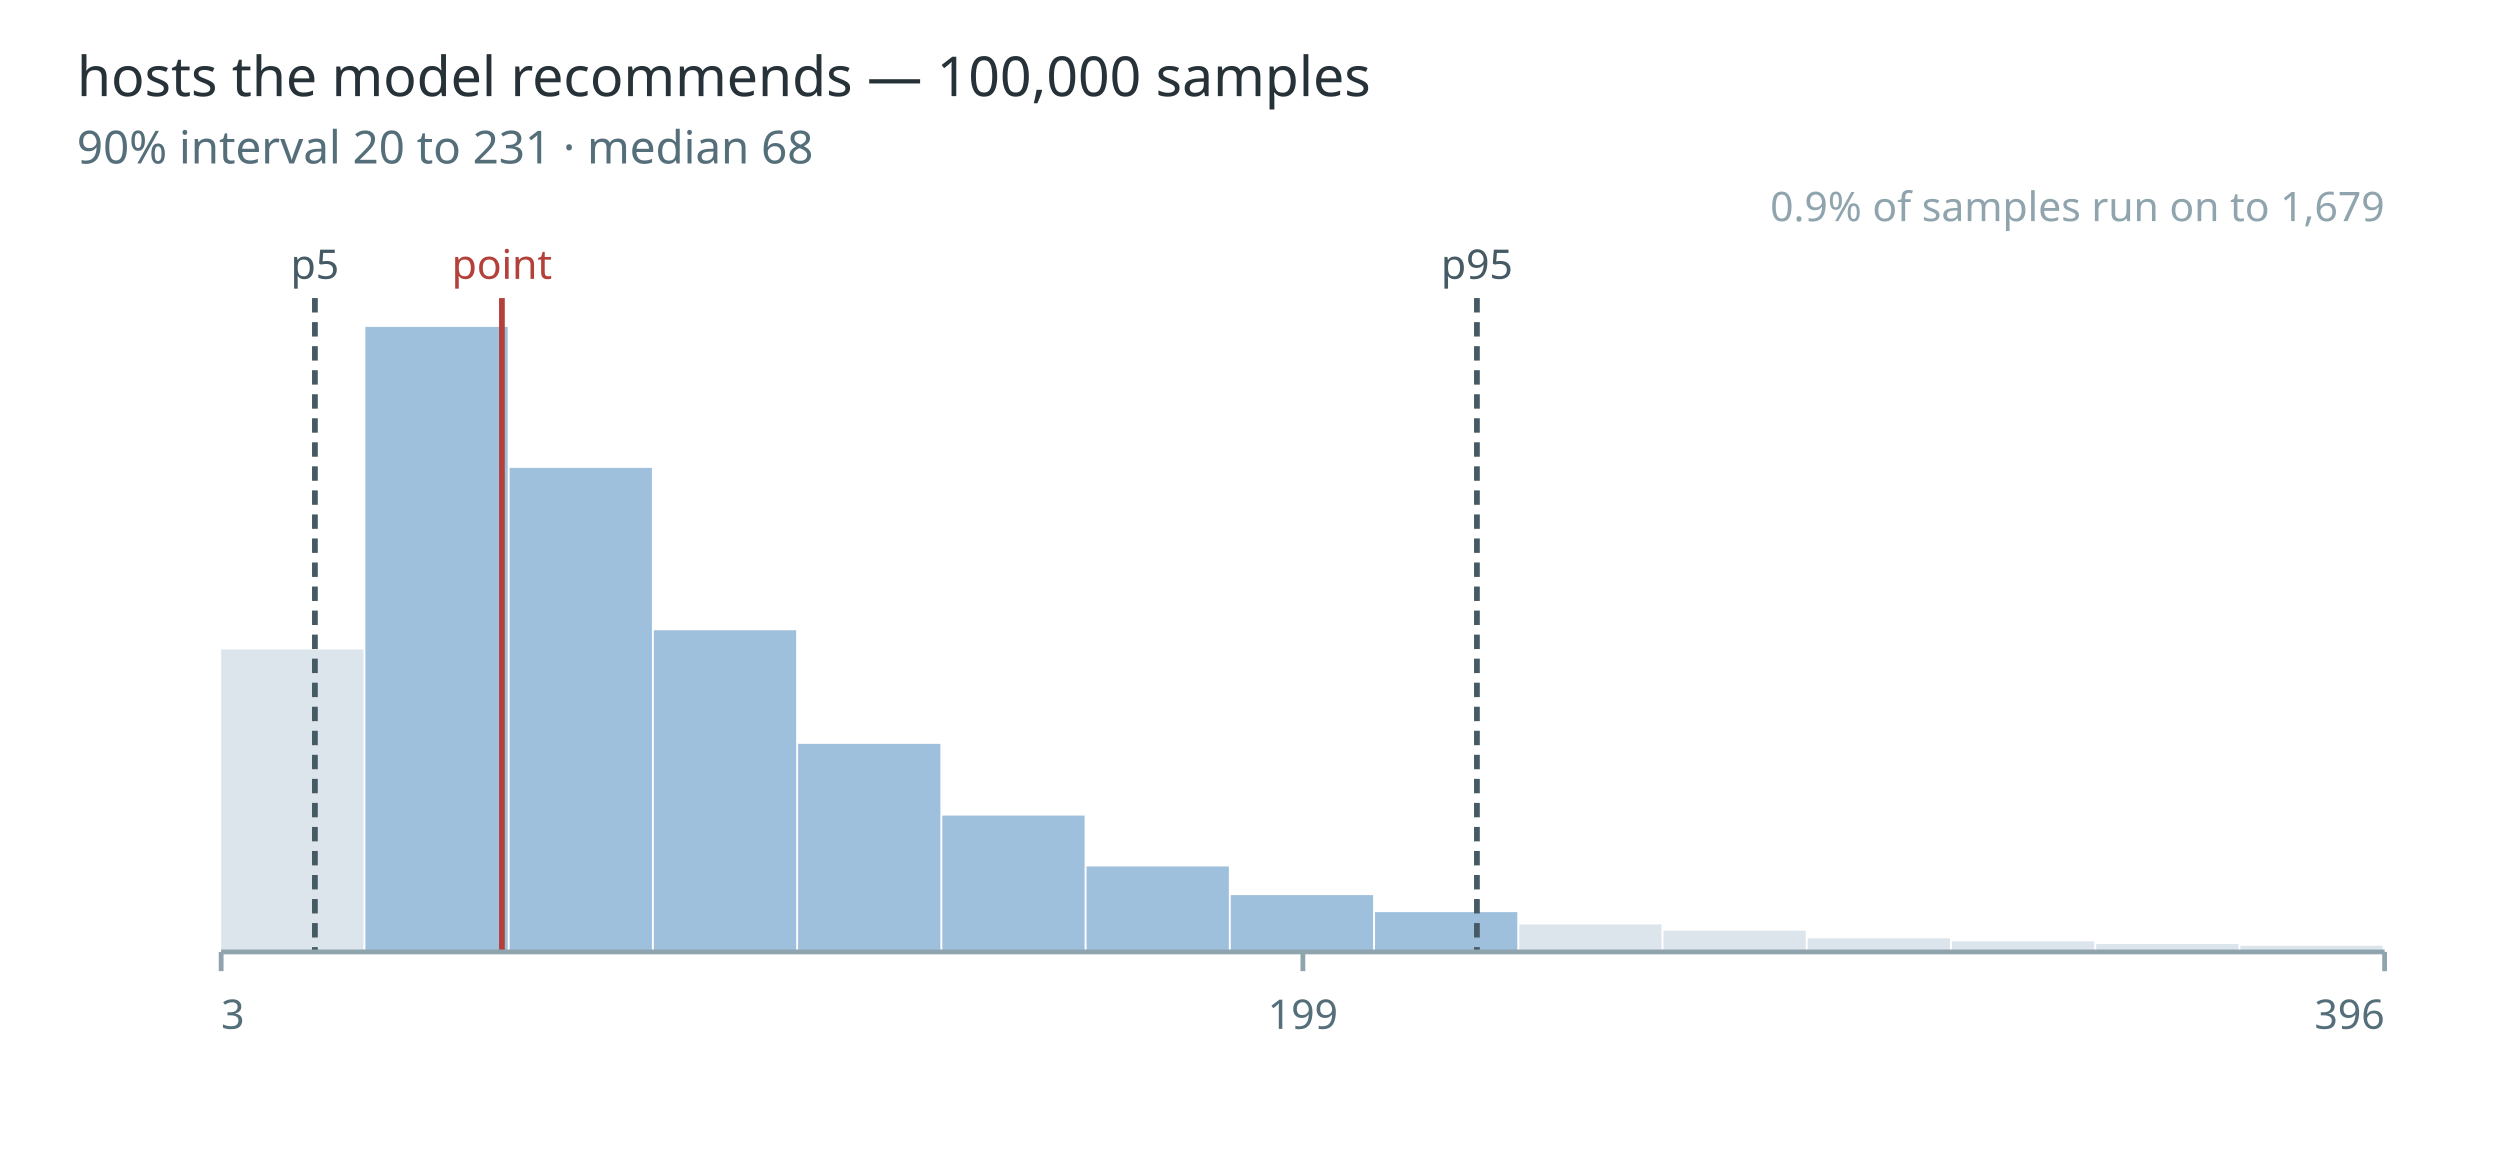
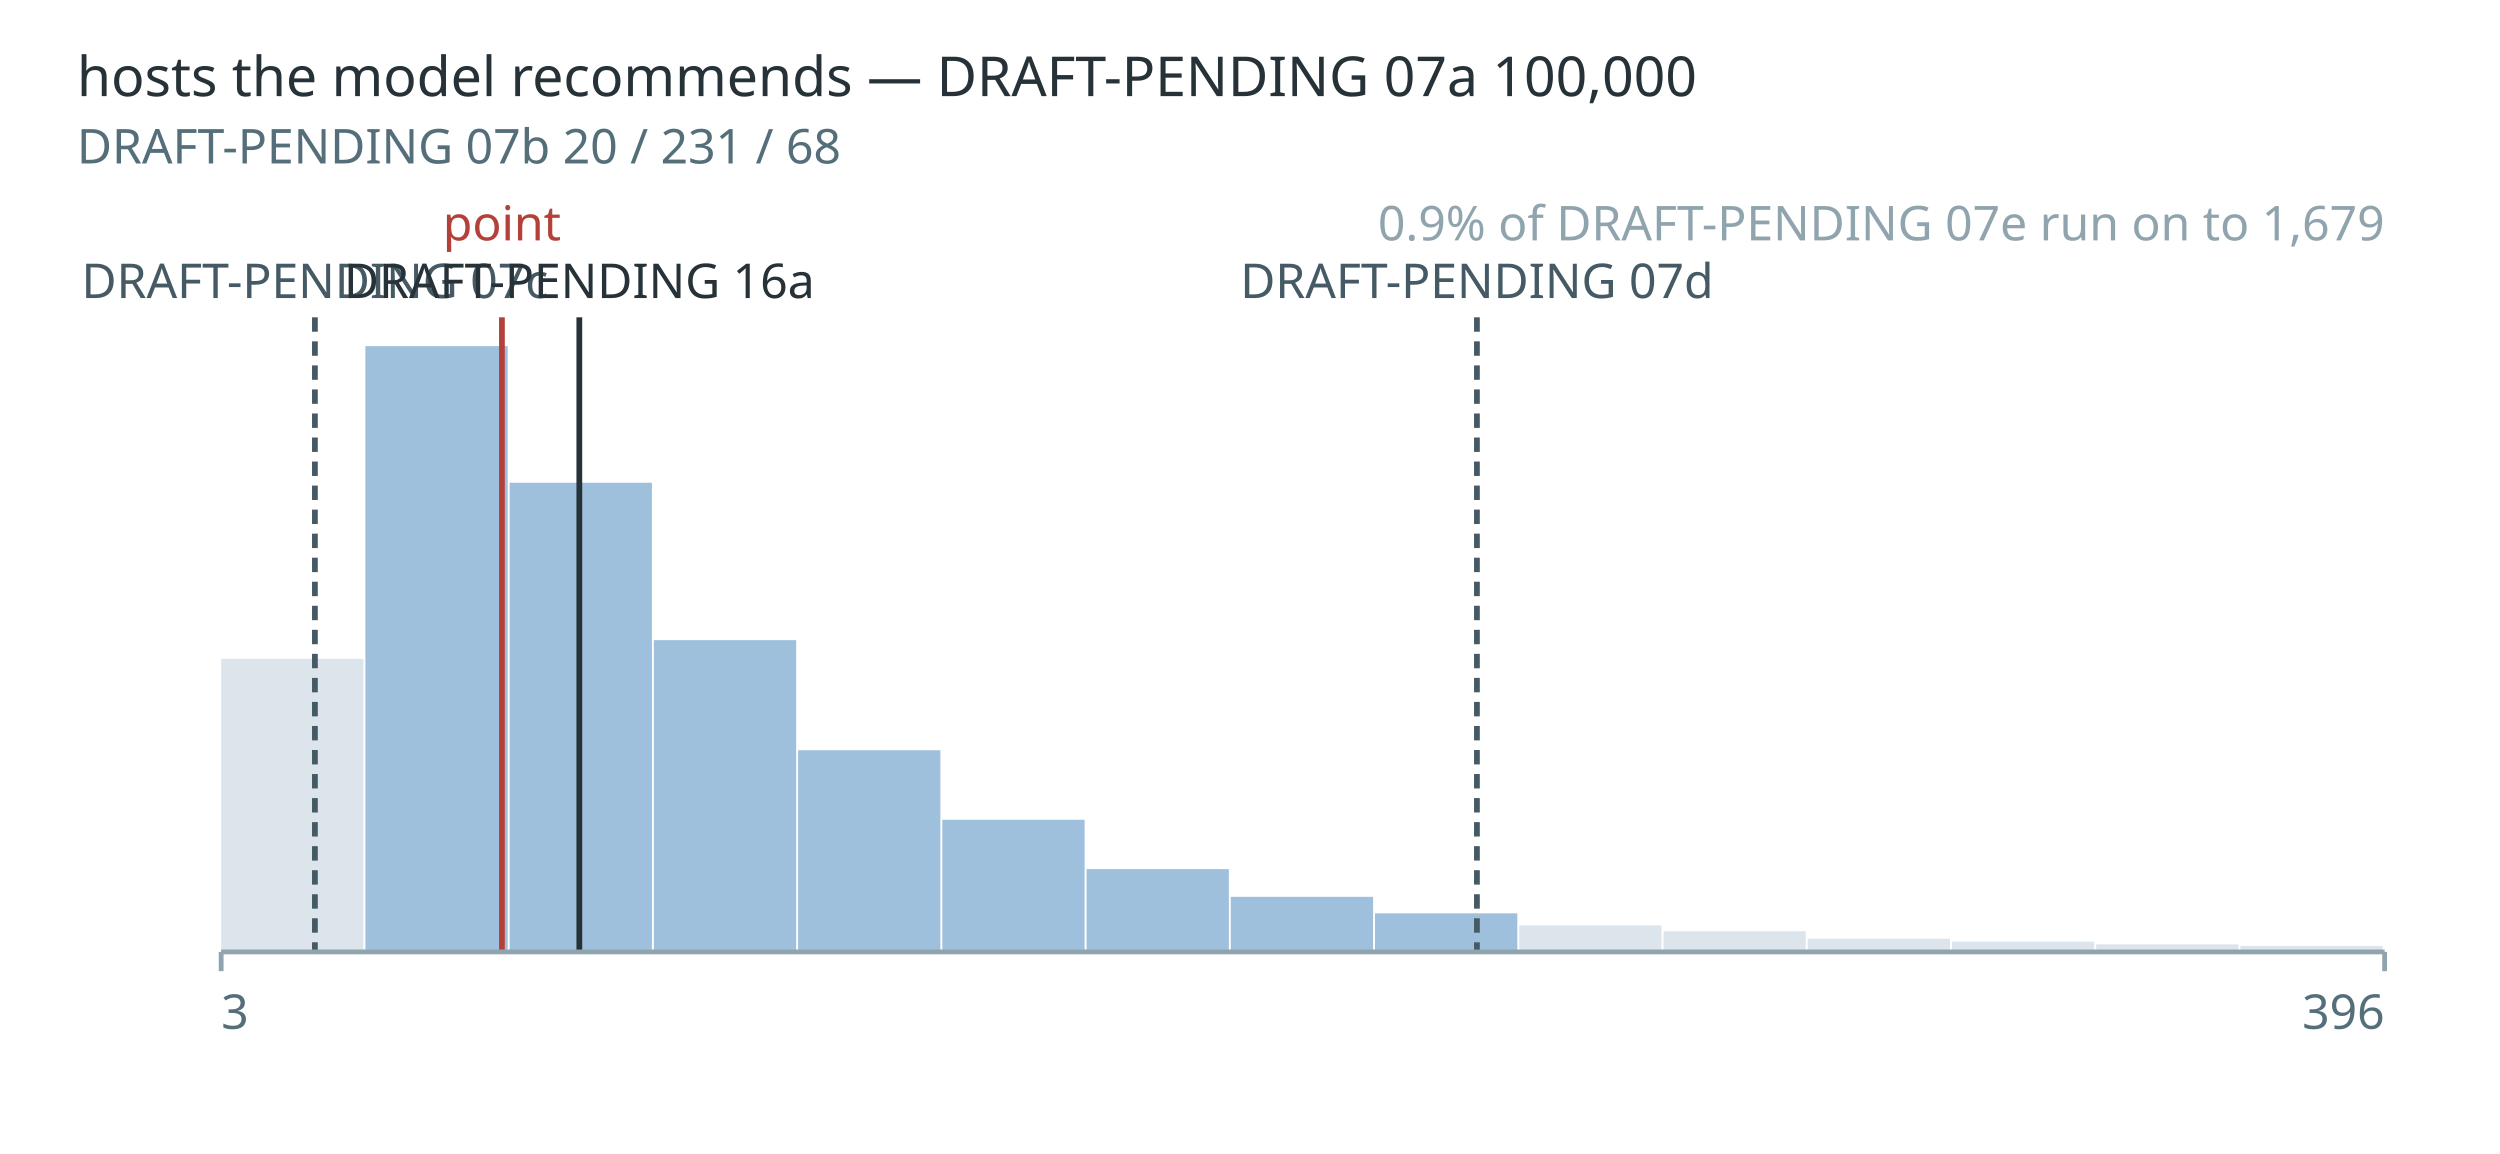
<svg xmlns="http://www.w3.org/2000/svg" viewBox="0 0 520 240" width="520" height="240" role="img" font-family="system-ui, sans-serif">
  <rect width="520" height="240" fill="#ffffff" />
-   <text x="16" y="20" font-size="11.5" fill="#263238">hosts the model recommends — 100,000 samples</text>
-   <text x="16" y="34" font-size="9.5" fill="#546e7a">90% interval 20 to 231 · median 68</text>
-   <rect x="46.00" y="135.10" width="29.60" height="62.90" fill="#dde5ec" />
-   <rect x="76.00" y="68.00" width="29.60" height="130.00" fill="#9fc0dd" />
-   <rect x="106.00" y="97.31" width="29.60" height="100.69" fill="#9fc0dd" />
-   <rect x="136.00" y="131.09" width="29.60" height="66.91" fill="#9fc0dd" />
-   <rect x="166.00" y="154.72" width="29.60" height="43.28" fill="#9fc0dd" />
-   <rect x="196.00" y="169.64" width="29.60" height="28.36" fill="#9fc0dd" />
-   <rect x="226.00" y="180.22" width="29.60" height="17.78" fill="#9fc0dd" />
-   <rect x="256.00" y="186.18" width="29.60" height="11.82" fill="#9fc0dd" />
-   <rect x="286.00" y="189.72" width="29.60" height="8.28" fill="#9fc0dd" />
-   <rect x="316.00" y="192.29" width="29.60" height="5.71" fill="#dde5ec" />
-   <rect x="346.00" y="193.57" width="29.60" height="4.43" fill="#dde5ec" />
-   <rect x="376.00" y="195.16" width="29.60" height="2.84" fill="#dde5ec" />
-   <rect x="406.00" y="195.79" width="29.60" height="2.21" fill="#dde5ec" />
-   <rect x="436.00" y="196.35" width="29.60" height="1.65" fill="#dde5ec" />
-   <rect x="466.00" y="196.71" width="29.60" height="1.29" fill="#dde5ec" />
-   <line x1="65.5" y1="62" x2="65.5" y2="198" stroke="#455a64" stroke-width="1.2" stroke-dasharray="3 2" />
-   <text x="65.5" y="58" font-size="8.5" text-anchor="middle" fill="#455a64">p5</text>
-   <line x1="104.4" y1="62" x2="104.4" y2="198" stroke="#b3413a" stroke-width="1.2" />
-   <text x="104.4" y="58" font-size="8.5" text-anchor="middle" fill="#b3413a">point</text>
-   <line x1="307.2" y1="62" x2="307.2" y2="198" stroke="#455a64" stroke-width="1.2" stroke-dasharray="3 2" />
-   <text x="307.2" y="58" font-size="8.5" text-anchor="middle" fill="#455a64">p95</text>
+   <text x="16" y="20" font-size="11.5" fill="#263238">hosts the model recommends — DRAFT-PENDING 07a 100,000</text>
+   <text x="16" y="34" font-size="10" fill="#546e7a">DRAFT-PENDING 07b 20 / 231 / 68</text>
+   <rect x="46.00" y="137.04" width="29.60" height="60.96" fill="#dde5ec" />
+   <rect x="76.00" y="72.00" width="29.60" height="126.00" fill="#9fc0dd" />
+   <rect x="106.00" y="100.41" width="29.60" height="97.59" fill="#9fc0dd" />
+   <rect x="136.00" y="133.15" width="29.60" height="64.85" fill="#9fc0dd" />
+   <rect x="166.00" y="156.05" width="29.60" height="41.95" fill="#9fc0dd" />
+   <rect x="196.00" y="170.51" width="29.60" height="27.49" fill="#9fc0dd" />
+   <rect x="226.00" y="180.77" width="29.60" height="17.23" fill="#9fc0dd" />
+   <rect x="256.00" y="186.54" width="29.60" height="11.46" fill="#9fc0dd" />
+   <rect x="286.00" y="189.97" width="29.60" height="8.03" fill="#9fc0dd" />
+   <rect x="316.00" y="192.47" width="29.60" height="5.53" fill="#dde5ec" />
+   <rect x="346.00" y="193.70" width="29.60" height="4.30" fill="#dde5ec" />
+   <rect x="376.00" y="195.25" width="29.60" height="2.75" fill="#dde5ec" />
+   <rect x="406.00" y="195.86" width="29.60" height="2.14" fill="#dde5ec" />
+   <rect x="436.00" y="196.41" width="29.60" height="1.59" fill="#dde5ec" />
+   <rect x="466.00" y="196.75" width="29.60" height="1.25" fill="#dde5ec" />
+   <line x1="65.5" y1="66" x2="65.5" y2="198" stroke="#455a64" stroke-width="1.2" stroke-dasharray="3 2" />
+   <text x="65.5" y="62" font-size="10" text-anchor="middle" fill="#455a64">DRAFT-PENDING 07c</text>
+   <line x1="104.4" y1="66" x2="104.4" y2="198" stroke="#b3413a" stroke-width="1.2" />
+   <text x="104.4" y="50" font-size="10" text-anchor="middle" fill="#b3413a">point</text>
+   <line x1="120.5" y1="66" x2="120.5" y2="198" stroke="#263238" stroke-width="1.2" />
+   <text x="120.5" y="62" font-size="10" text-anchor="middle" fill="#263238">DRAFT-PENDING 16a</text>
+   <line x1="307.2" y1="66" x2="307.2" y2="198" stroke="#455a64" stroke-width="1.2" stroke-dasharray="3 2" />
+   <text x="307.2" y="62" font-size="10" text-anchor="middle" fill="#455a64">DRAFT-PENDING 07d</text>
  <line x1="46.0" y1="198.0" x2="496.0" y2="198.0" stroke="#90a4ae" stroke-width="1" />
  <line x1="46.0" y1="198.0" x2="46.0" y2="202.0" stroke="#90a4ae" />
-   <text x="46.0" y="214.0" font-size="8.5" text-anchor="start" fill="#546e7a">3</text>
-   <line x1="271.0" y1="198.0" x2="271.0" y2="202.0" stroke="#90a4ae" />
-   <text x="271.0" y="214.0" font-size="8.5" text-anchor="middle" fill="#546e7a">199</text>
+   <text x="46.0" y="214.0" font-size="10" text-anchor="start" fill="#546e7a">3</text>
  <line x1="496.0" y1="198.0" x2="496.0" y2="202.0" stroke="#90a4ae" />
-   <text x="496.0" y="214.0" font-size="8.5" text-anchor="end" fill="#546e7a">396</text>
-   <text x="496" y="46" font-size="8.5" text-anchor="end" fill="#90a4ae">0.9% of samples run on to 1,679</text>
+   <text x="496.0" y="214.0" font-size="10" text-anchor="end" fill="#546e7a">396</text>
+   <text x="496" y="50" font-size="10" text-anchor="end" fill="#90a4ae">0.9% of DRAFT-PENDING 07e run on to 1,679</text>
</svg>
